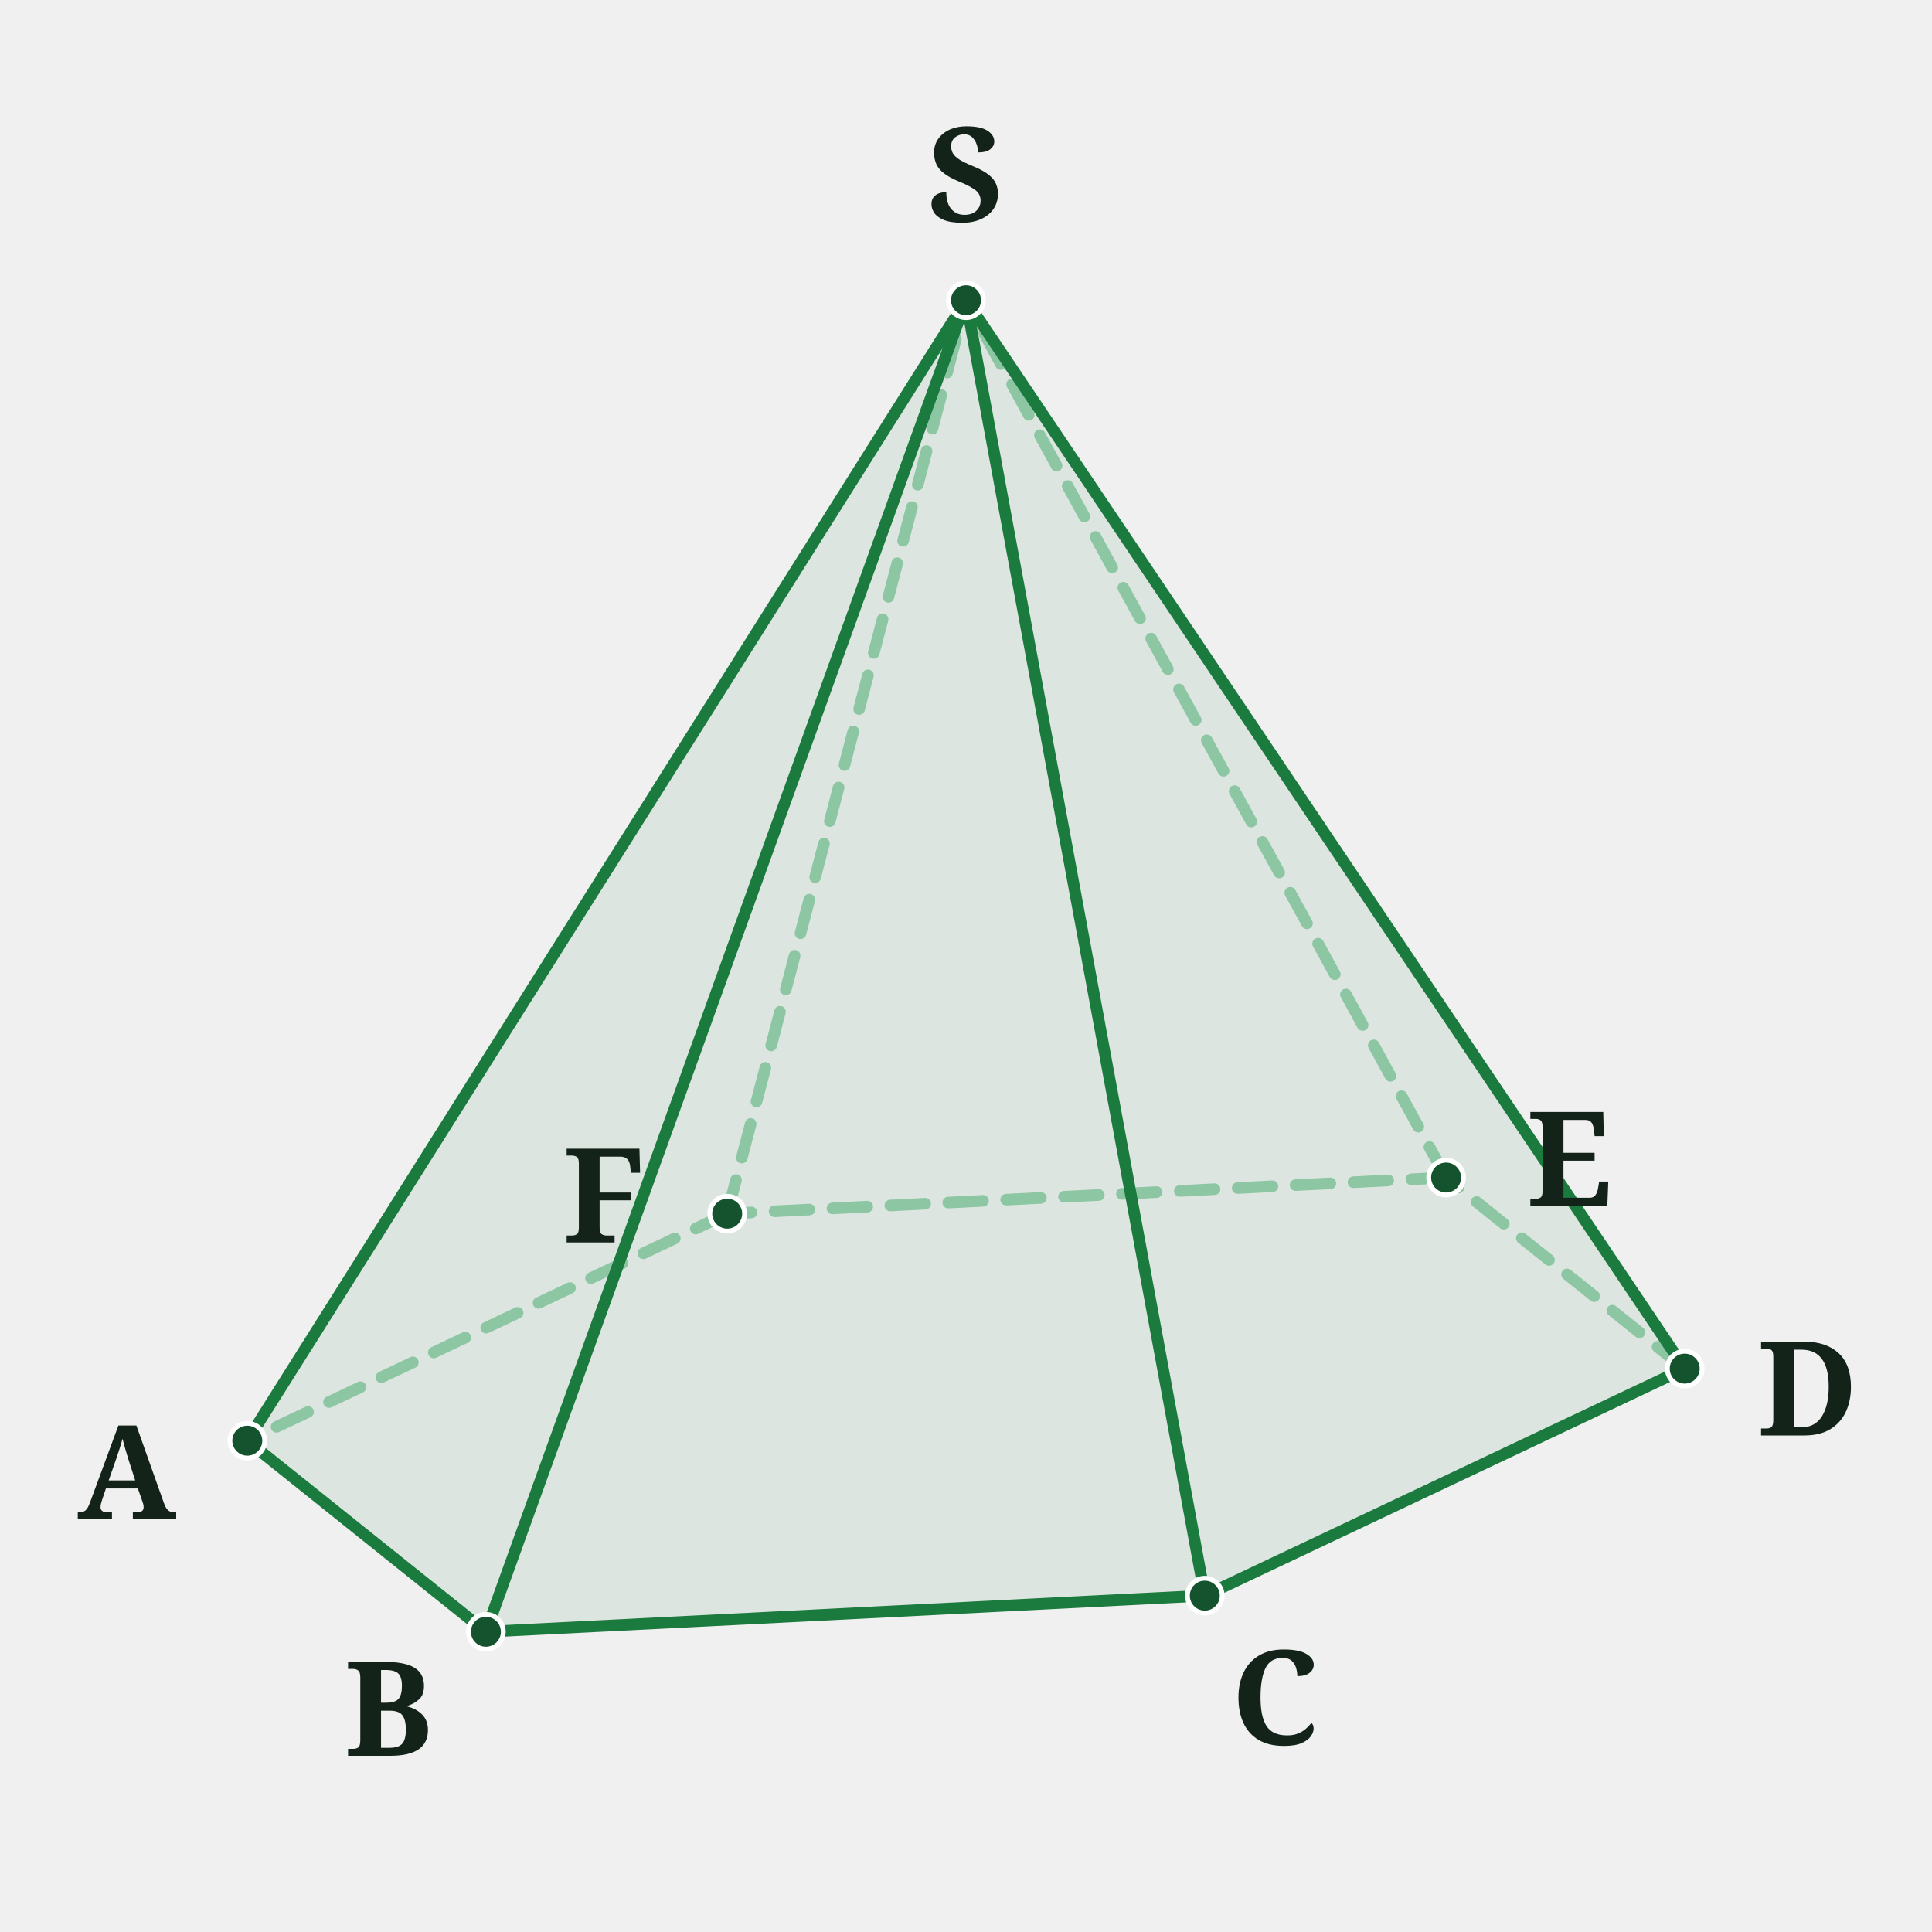
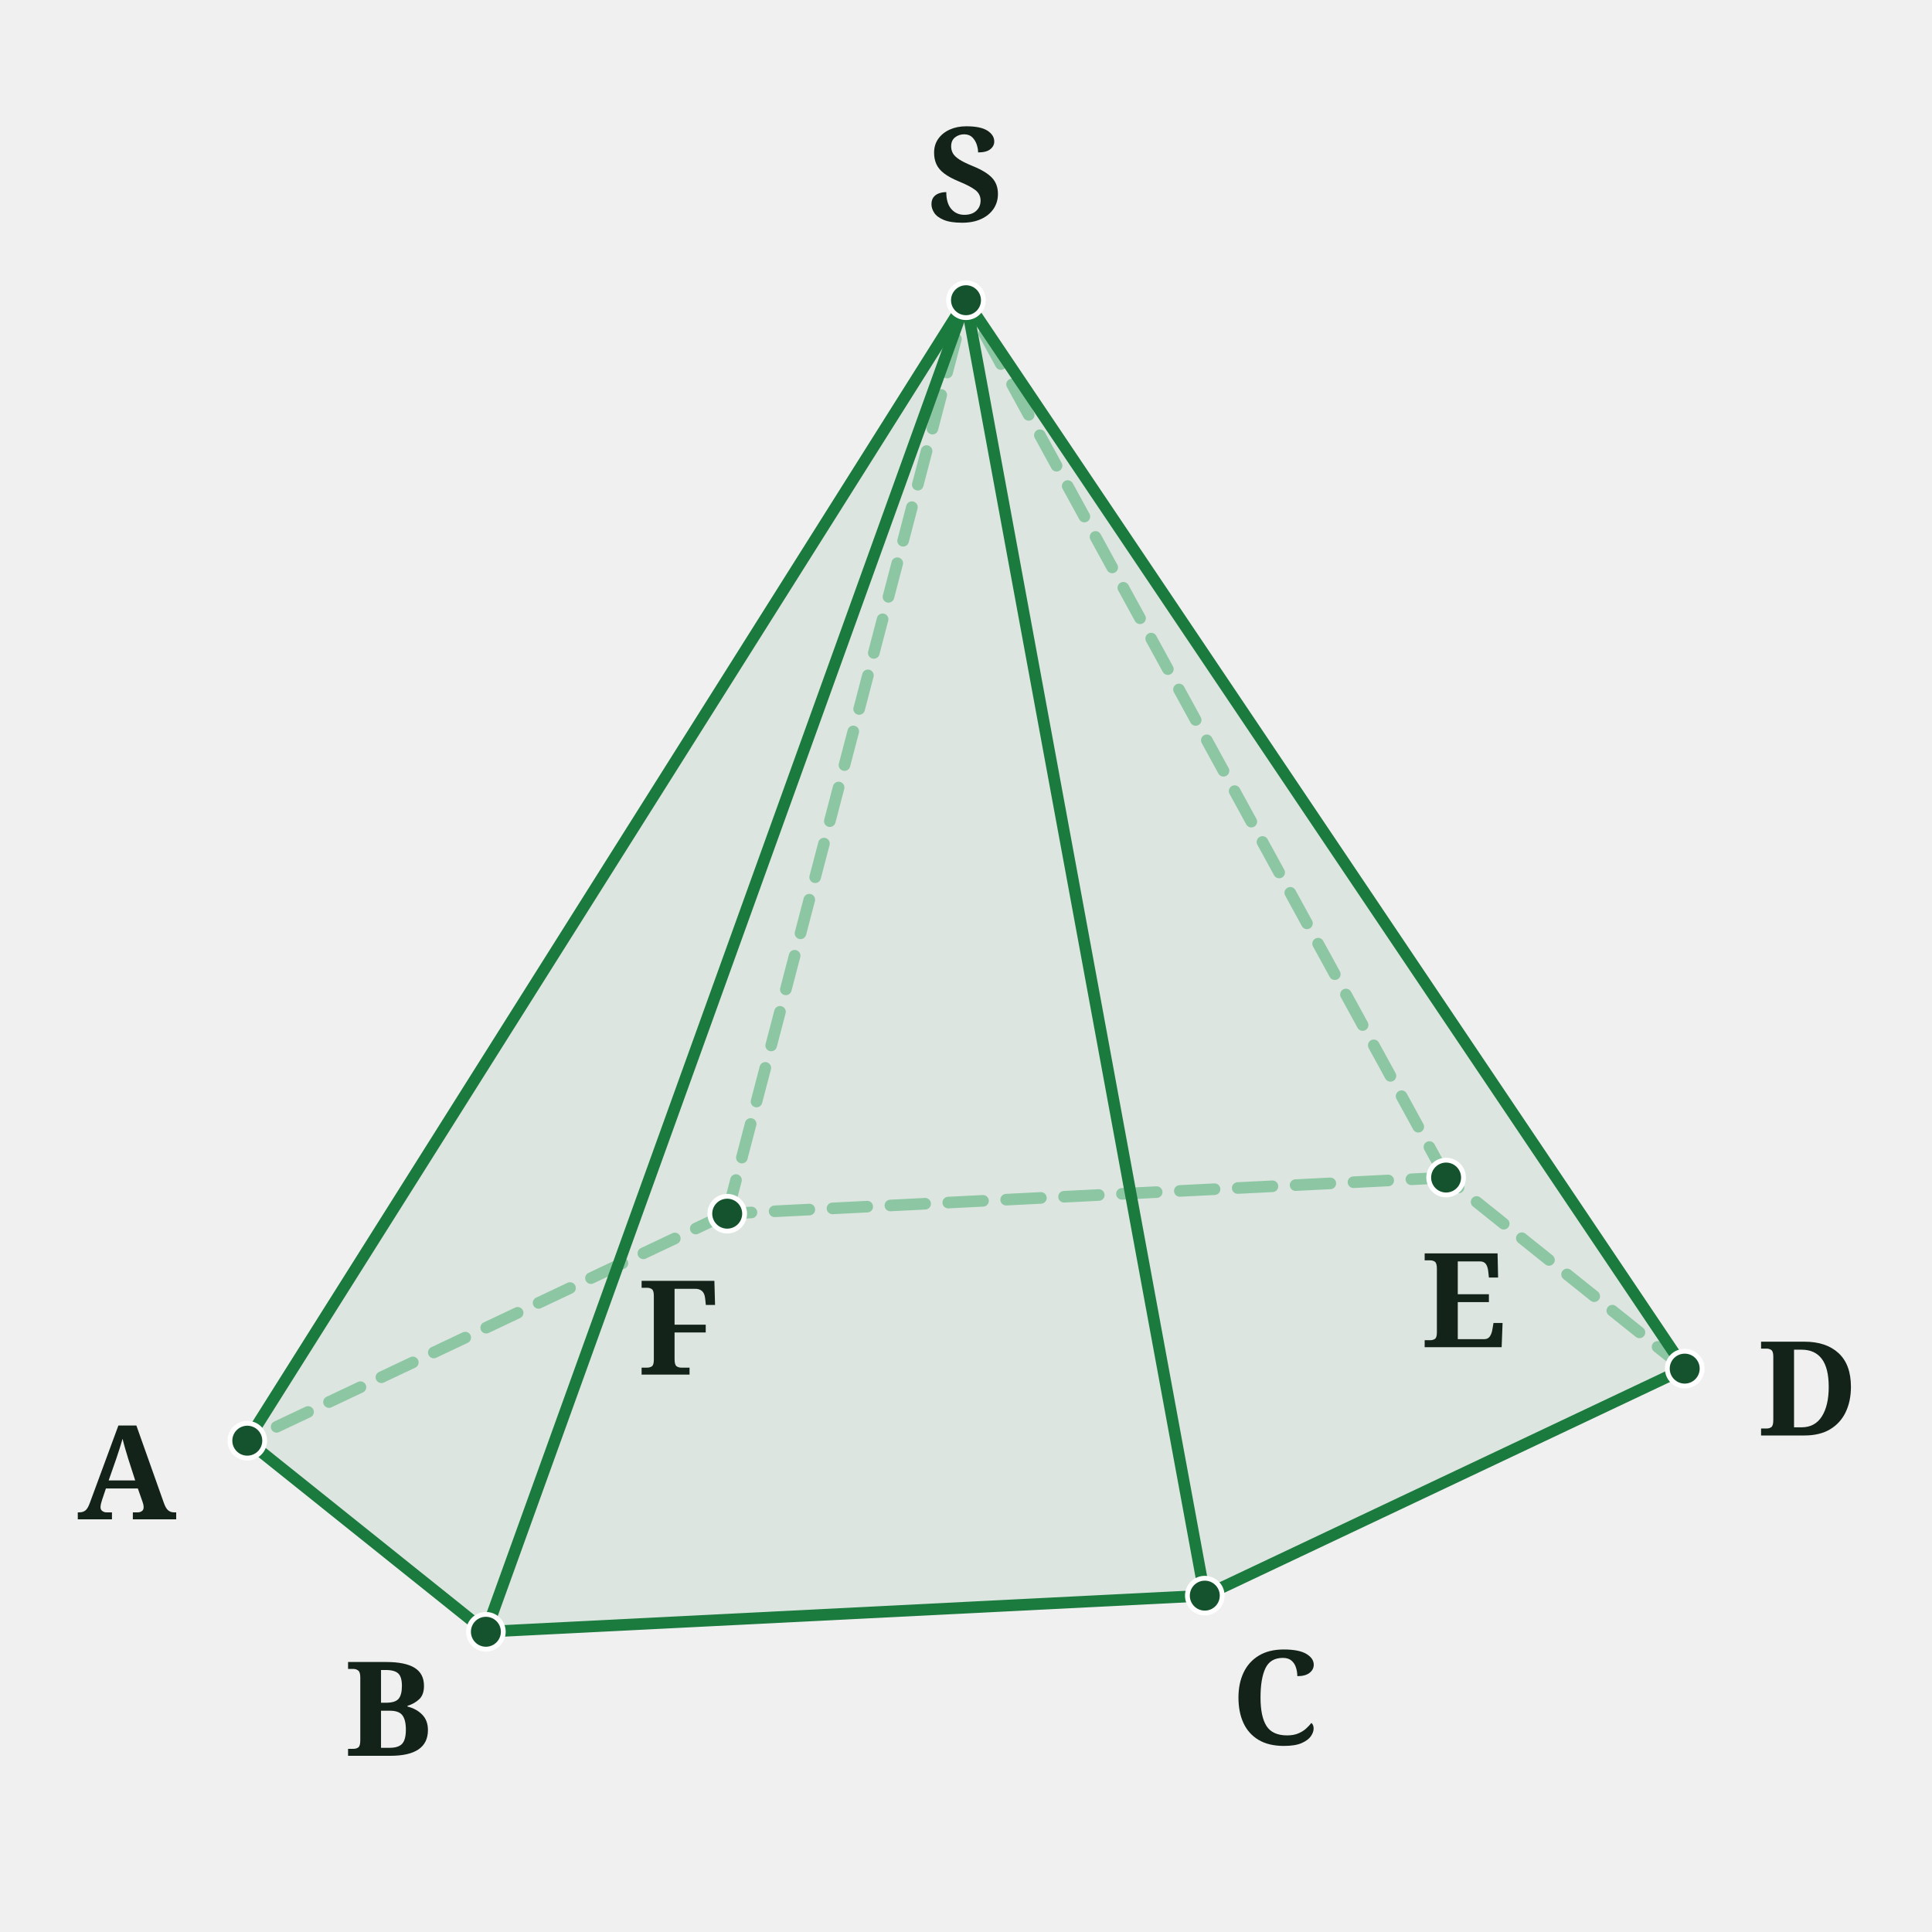
<svg xmlns="http://www.w3.org/2000/svg" viewBox="0 0 1000 1000" width="1000" height="1000">
  <polygon points="128.0,745.7 500.0,155.4 872.0,708.4 623.6,825.9 251.5,844.6" fill="#1B7A3E" fill-opacity="0.09" stroke="none" />
  <line x1="872.0" y1="708.4" x2="748.5" y2="609.5" stroke="#8CC6A3" stroke-width="6" stroke-dasharray="18,12" stroke-linecap="round" />
  <line x1="748.5" y1="609.5" x2="376.4" y2="628.2" stroke="#8CC6A3" stroke-width="6" stroke-dasharray="18,12" stroke-linecap="round" />
  <line x1="748.5" y1="609.5" x2="500.0" y2="155.4" stroke="#8CC6A3" stroke-width="6" stroke-dasharray="18,12" stroke-linecap="round" />
  <line x1="376.4" y1="628.2" x2="128.0" y2="745.7" stroke="#8CC6A3" stroke-width="6" stroke-dasharray="18,12" stroke-linecap="round" />
  <line x1="376.4" y1="628.2" x2="500.0" y2="155.4" stroke="#8CC6A3" stroke-width="6" stroke-dasharray="18,12" stroke-linecap="round" />
  <line x1="128.0" y1="745.7" x2="251.5" y2="844.6" stroke="#1B7A3E" stroke-width="6" stroke-linecap="round" />
  <line x1="128.0" y1="745.7" x2="500.0" y2="155.4" stroke="#1B7A3E" stroke-width="6" stroke-linecap="round" />
  <line x1="251.5" y1="844.6" x2="623.6" y2="825.9" stroke="#1B7A3E" stroke-width="6" stroke-linecap="round" />
  <line x1="251.5" y1="844.6" x2="500.0" y2="155.4" stroke="#1B7A3E" stroke-width="6" stroke-linecap="round" />
  <line x1="623.6" y1="825.9" x2="872.0" y2="708.4" stroke="#1B7A3E" stroke-width="6" stroke-linecap="round" />
  <line x1="623.6" y1="825.9" x2="500.0" y2="155.4" stroke="#1B7A3E" stroke-width="6" stroke-linecap="round" />
  <line x1="872.0" y1="708.4" x2="500.0" y2="155.4" stroke="#1B7A3E" stroke-width="6" stroke-linecap="round" />
  <circle cx="128.0" cy="745.7" r="9" fill="#14532D" stroke="#fff" stroke-width="2.5" />
  <circle cx="251.5" cy="844.6" r="9" fill="#14532D" stroke="#fff" stroke-width="2.5" />
  <circle cx="623.6" cy="825.9" r="9" fill="#14532D" stroke="#fff" stroke-width="2.5" />
  <circle cx="872.0" cy="708.4" r="9" fill="#14532D" stroke="#fff" stroke-width="2.5" />
  <circle cx="748.5" cy="609.5" r="9" fill="#14532D" stroke="#fff" stroke-width="2.5" />
  <circle cx="376.4" cy="628.2" r="9" fill="#14532D" stroke="#fff" stroke-width="2.5" />
  <circle cx="500.0" cy="155.4" r="9" fill="#14532D" stroke="#fff" stroke-width="2.5" />
  <text x="65.6" y="786.4" font-family="Lora, Georgia, serif" font-weight="700" font-size="68" fill="#14231A" text-anchor="middle">A</text>
  <text x="201.1" y="908.8" font-family="Lora, Georgia, serif" font-weight="700" font-size="68" fill="#14231A" text-anchor="middle">B</text>
  <text x="660.0" y="903.0" font-family="Lora, Georgia, serif" font-weight="700" font-size="68" fill="#14231A" text-anchor="middle">C</text>
  <text x="935.7" y="743.0" font-family="Lora, Georgia, serif" font-weight="700" font-size="68" fill="#14231A" text-anchor="middle">D</text>
-   <text x="812.4" y="624.1" font-family="Lora, Georgia, serif" font-weight="700" font-size="68" fill="#14231A" text-anchor="middle">E</text>
-   <text x="312.5" y="643.1" font-family="Lora, Georgia, serif" font-weight="700" font-size="68" fill="#14231A" text-anchor="middle">F</text>
+   <text x="757.7" y="697.3" font-family="Lora, Georgia, serif" font-weight="700" font-size="68" fill="#14231A" text-anchor="middle">E</text>
+   <text x="351.3" y="711.5" font-family="Lora, Georgia, serif" font-weight="700" font-size="68" fill="#14231A" text-anchor="middle">F</text>
  <text x="500.0" y="114.6" font-family="Lora, Georgia, serif" font-weight="700" font-size="68" fill="#14231A" text-anchor="middle">S</text>
</svg>
